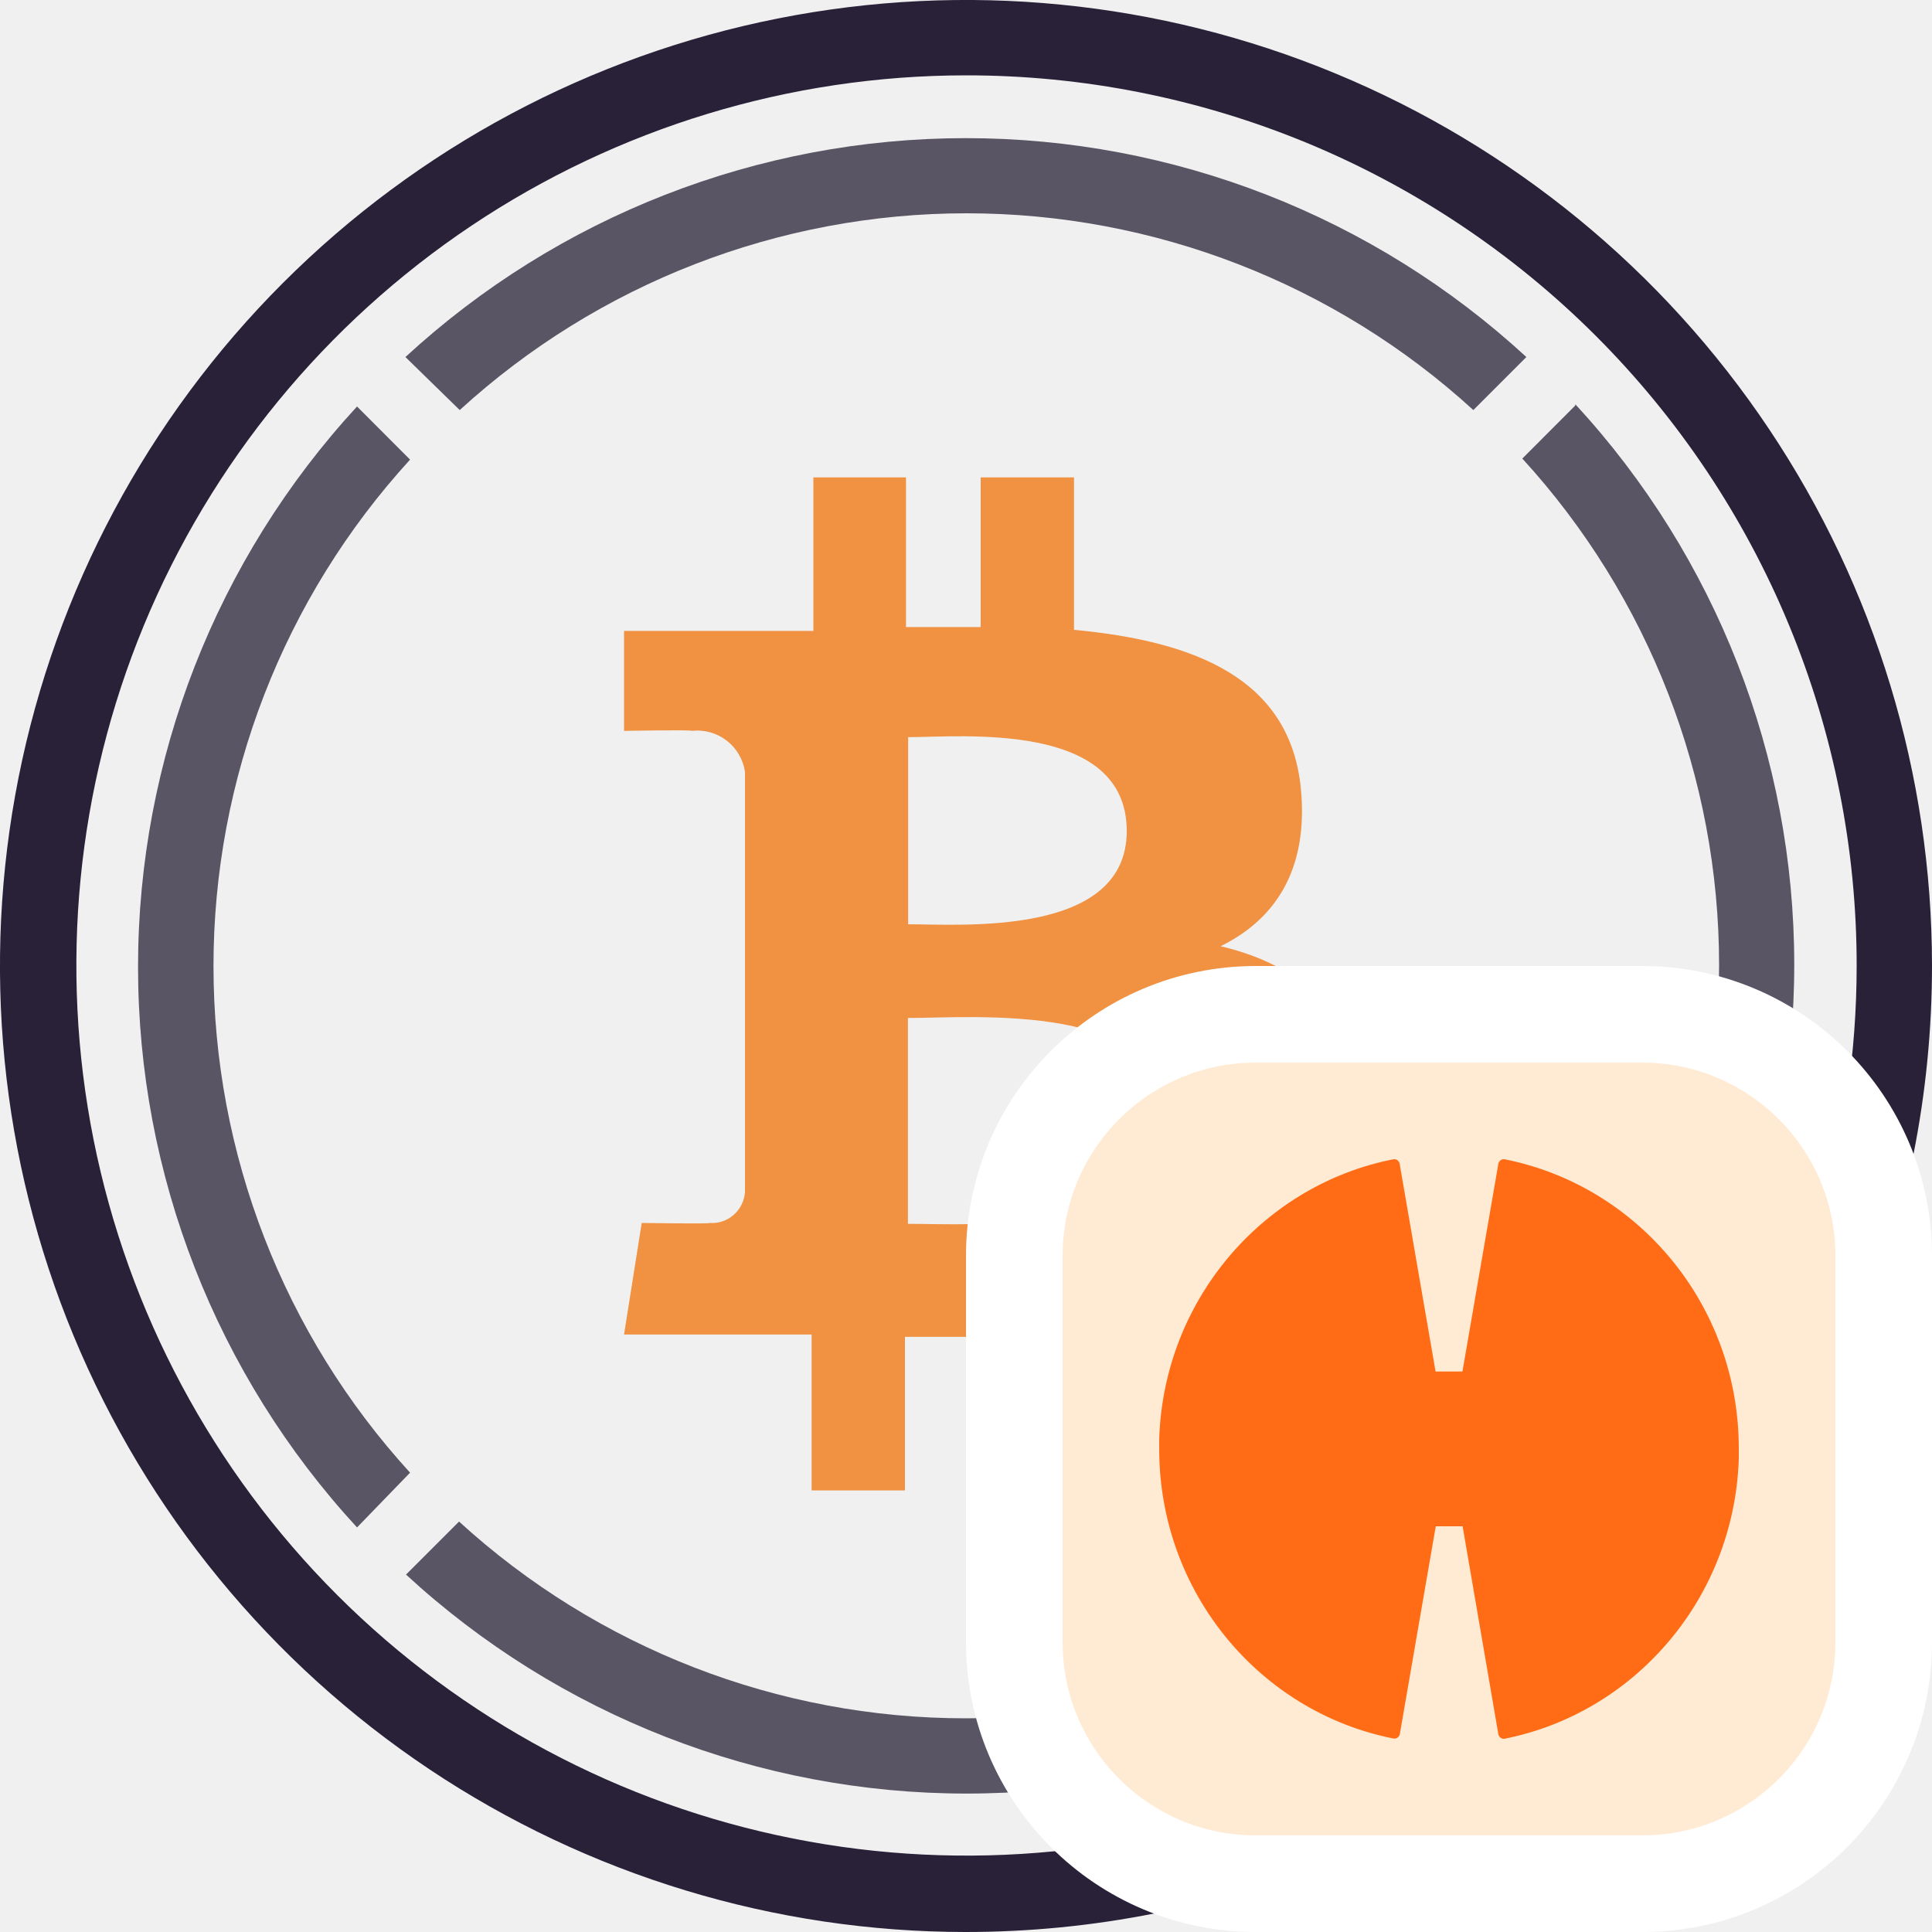
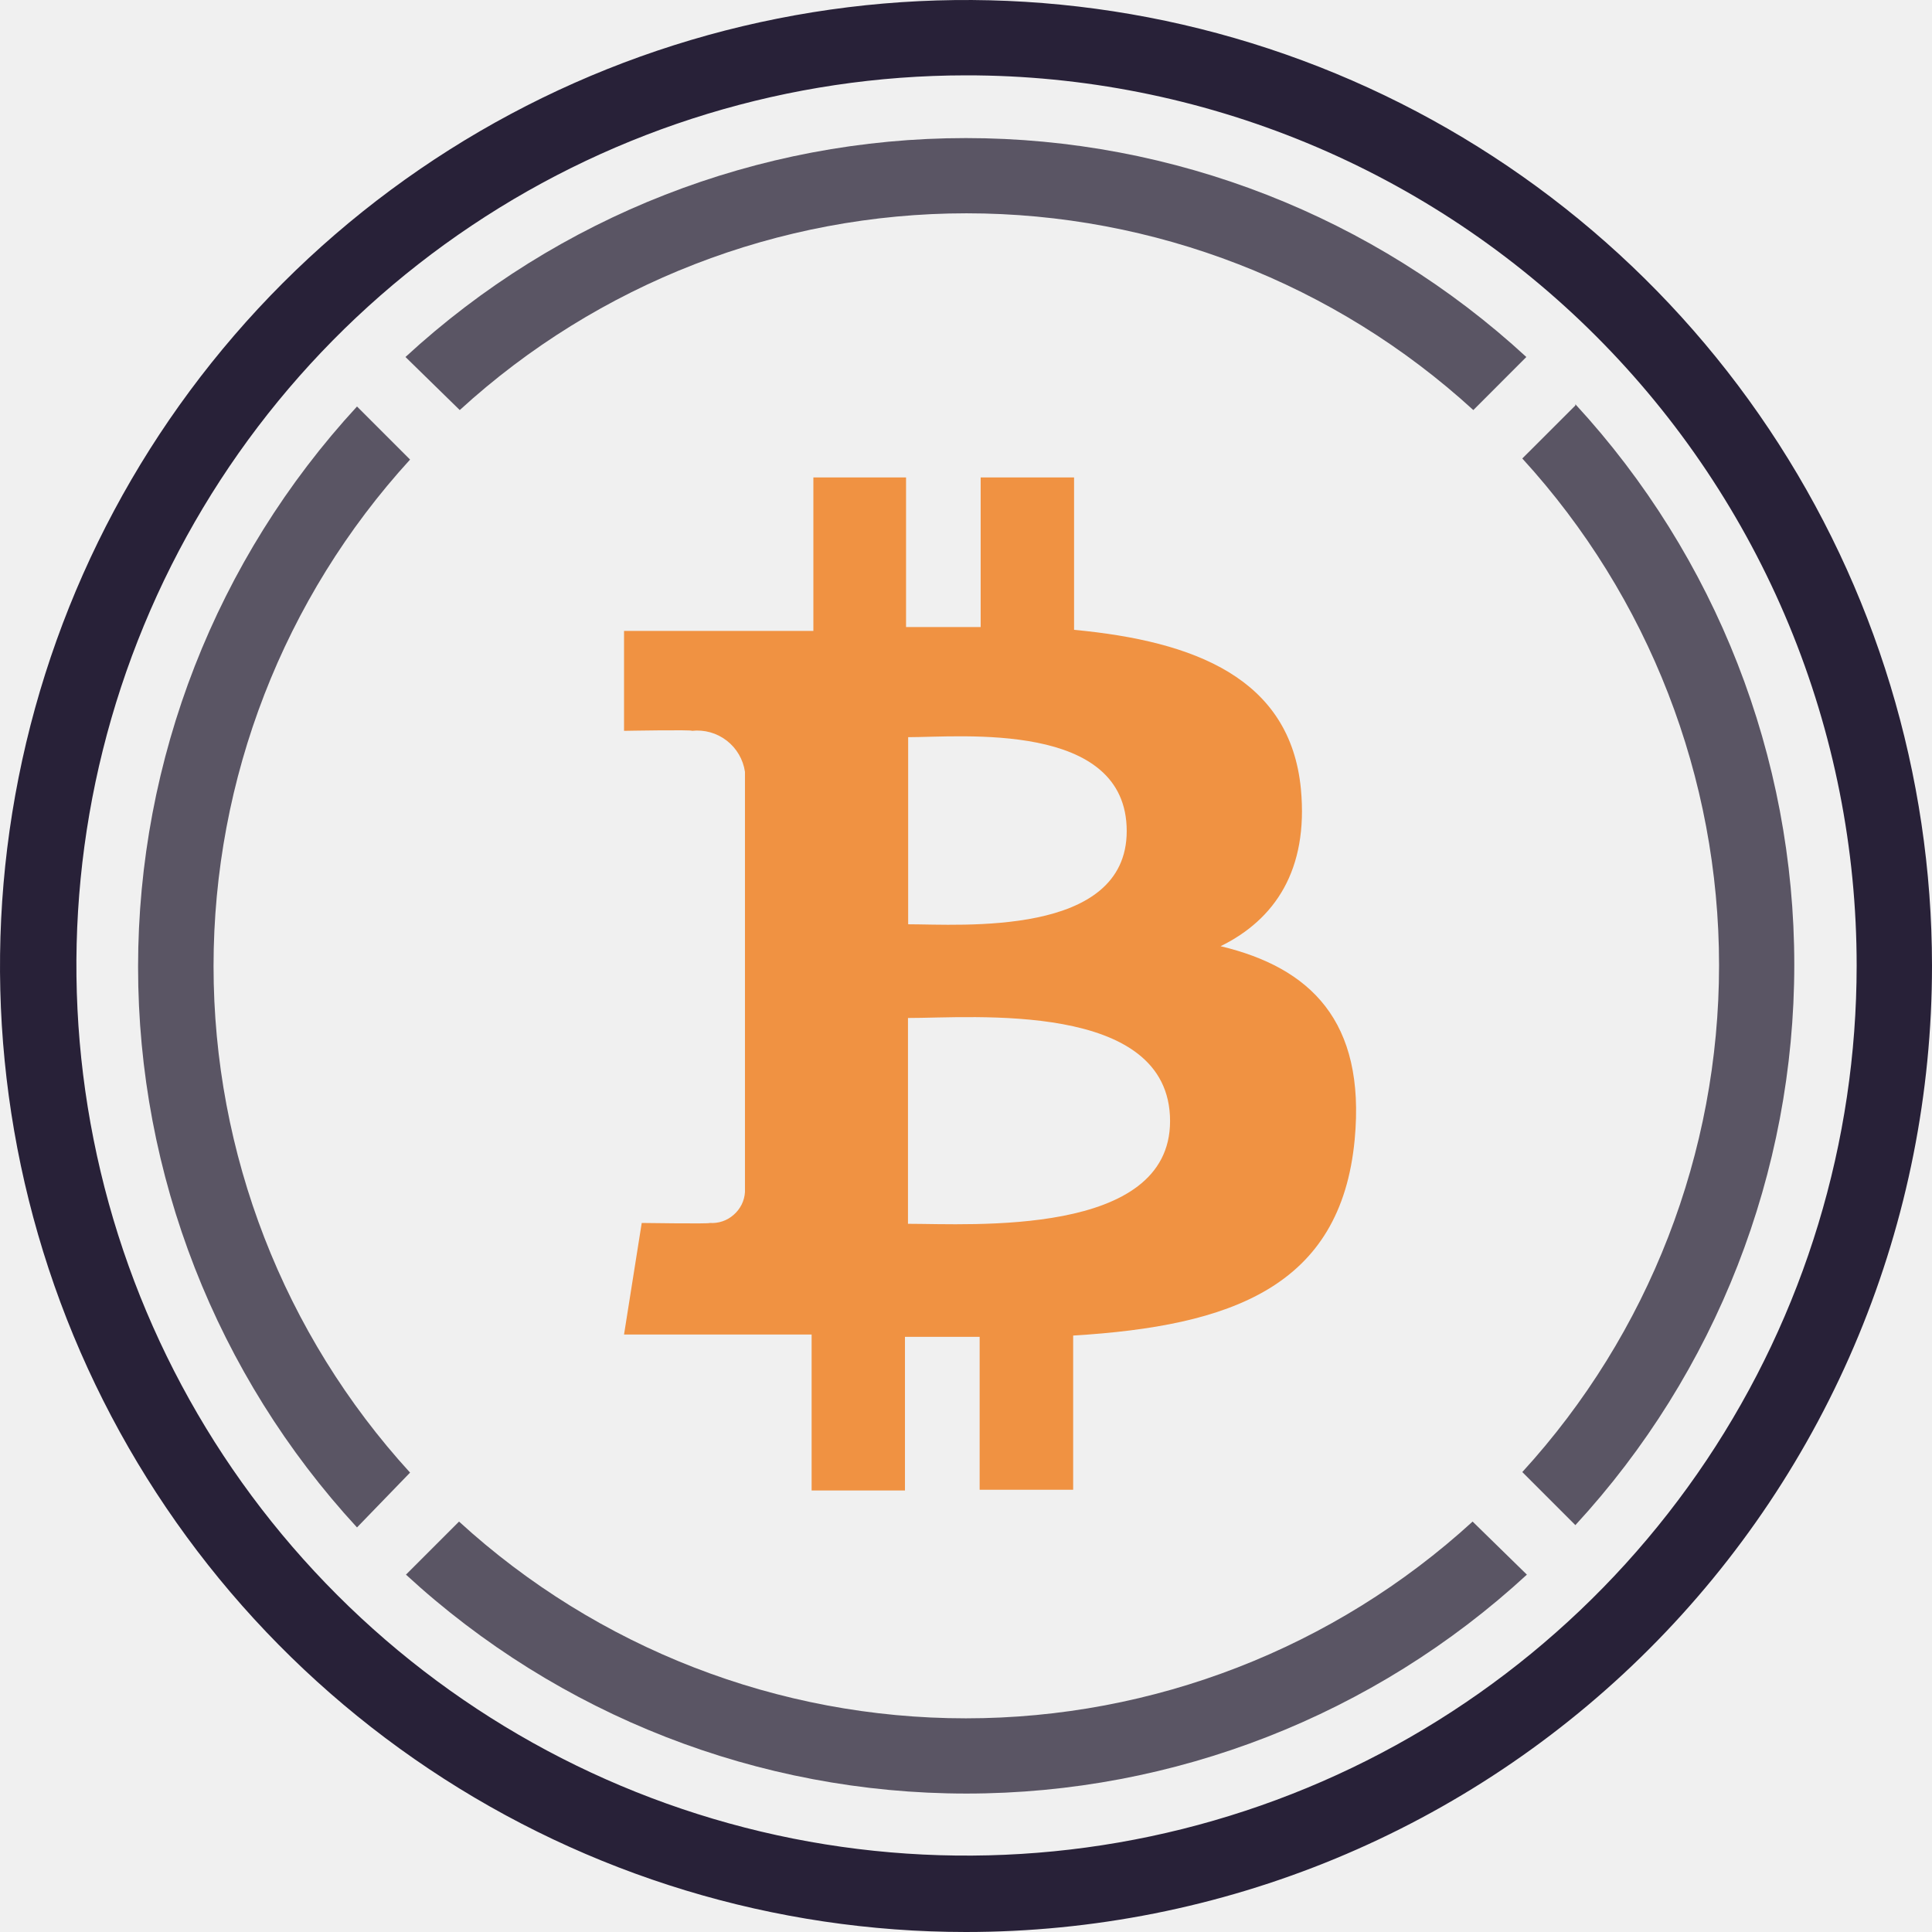
- <svg xmlns="http://www.w3.org/2000/svg" width="20" height="20" viewBox="0 0 20 20" fill="none">
-   <g clip-path="url(#clip0_13489_8589)">
-     <g clip-path="url(#clip1_13489_8589)">
-       <mask id="mask0_13489_8589" style="mask-type: luminance" maskUnits="userSpaceOnUse" x="0" y="0" width="20" height="20">
-         <path d="M20 0H0V20H20V0Z" fill="white" />
-       </mask>
-       <g mask="url(#mask0_13489_8589)">
-         <path d="M16.308 4.197L15.759 4.747C17.069 6.179 17.796 8.051 17.796 9.993C17.796 11.934 17.069 13.806 15.759 15.239L16.308 15.788C17.765 14.207 18.574 12.136 18.574 9.986C18.574 7.836 17.765 5.765 16.308 4.185V4.197Z" fill="#5A5564" />
-         <path d="M4.759 4.245C6.192 2.935 8.064 2.208 10.005 2.208C11.947 2.208 13.819 2.935 15.252 4.245L15.801 3.696C14.22 2.239 12.149 1.43 9.999 1.43C7.849 1.43 5.778 2.239 4.197 3.696L4.759 4.245Z" fill="#5A5564" />
-         <path d="M4.245 15.245C2.936 13.812 2.21 11.942 2.21 10.001C2.21 8.061 2.936 6.19 4.245 4.758L3.696 4.208C2.239 5.789 1.429 7.86 1.429 10.01C1.429 12.16 2.239 14.231 3.696 15.812L4.245 15.245Z" fill="#5A5564" />
-         <path d="M15.245 15.751C13.812 17.061 11.94 17.788 9.998 17.788C8.056 17.788 6.185 17.061 4.752 15.751L4.203 16.3C5.784 17.757 7.855 18.567 10.005 18.567C12.155 18.567 14.226 17.757 15.806 16.3L15.245 15.751Z" fill="#5A5564" />
-         <path d="M13.467 8.168C13.357 7.022 12.368 6.637 11.118 6.52V4.942H10.152V6.491C9.897 6.491 9.637 6.491 9.379 6.491V4.942H8.42V6.531H6.46V7.566C6.46 7.566 7.174 7.553 7.163 7.566C7.291 7.551 7.421 7.588 7.523 7.667C7.625 7.746 7.693 7.862 7.712 7.99V12.339C7.709 12.385 7.697 12.429 7.677 12.469C7.657 12.51 7.629 12.546 7.595 12.576C7.561 12.606 7.522 12.629 7.479 12.643C7.436 12.658 7.391 12.663 7.346 12.66C7.358 12.671 6.643 12.66 6.643 12.66L6.46 13.815H8.402V15.429H9.368V13.839H10.141V15.422H11.109V13.826C12.742 13.727 13.88 13.324 14.023 11.796C14.139 10.566 13.56 10.017 12.636 9.795C13.198 9.519 13.546 9.006 13.467 8.168ZM12.112 11.605C12.112 12.806 10.055 12.669 9.399 12.669V10.538C10.055 10.54 12.112 10.351 12.112 11.605ZM11.664 8.603C11.664 9.702 9.947 9.568 9.401 9.568V7.631C9.947 7.631 11.664 7.459 11.664 8.603Z" fill="#F09242" />
-         <path d="M9.998 20C8.021 20 6.087 19.413 4.443 18.314C2.799 17.215 1.518 15.653 0.761 13.826C0.004 11.999 -0.194 9.988 0.192 8.049C0.578 6.109 1.531 4.327 2.929 2.929C4.327 1.531 6.109 0.578 8.049 0.192C9.988 -0.194 11.999 0.004 13.826 0.761C15.653 1.518 17.215 2.799 18.314 4.443C19.413 6.087 20 8.021 20 9.998C20 11.312 19.742 12.612 19.239 13.826C18.737 15.04 18 16.142 17.071 17.071C16.142 18 15.04 18.737 13.826 19.239C12.612 19.742 11.312 20 9.998 20ZM9.998 0.78C8.176 0.781 6.395 1.323 4.881 2.336C3.367 3.349 2.187 4.789 1.49 6.472C0.794 8.156 0.612 10.008 0.968 11.795C1.325 13.582 2.202 15.223 3.491 16.512C4.78 17.8 6.421 18.677 8.208 19.032C9.995 19.388 11.848 19.205 13.531 18.508C15.214 17.811 16.653 16.631 17.666 15.116C18.679 13.601 19.22 11.82 19.22 9.998C19.221 8.787 18.982 7.588 18.519 6.469C18.056 5.35 17.377 4.334 16.52 3.477C15.664 2.621 14.647 1.942 13.528 1.479C12.409 1.017 11.209 0.779 9.998 0.78Z" fill="#282138" />
-       </g>
-     </g>
+ <svg xmlns="http://www.w3.org/2000/svg" width="32" height="32" viewBox="0 0 32 32" fill="none">
+   <g clip-path="url(#clip0_6883_9743)">
+     <path d="M26.093 6.716L25.214 7.594C27.311 9.887 28.473 12.882 28.473 15.988C28.473 19.095 27.311 22.09 25.214 24.382L26.093 25.261C28.424 22.732 29.719 19.418 29.719 15.978C29.719 12.538 28.424 9.224 26.093 6.695V6.716Z" fill="#5A5564" />
+     <path d="M7.615 6.792C9.908 4.695 12.902 3.533 16.009 3.533C19.116 3.533 22.11 4.695 24.403 6.792L25.281 5.913C22.752 3.582 19.438 2.287 15.998 2.287C12.559 2.287 9.245 3.582 6.716 5.913L7.615 6.792Z" fill="#5A5564" />
+     <path d="M6.792 24.391C4.698 22.099 3.537 19.106 3.537 16.002C3.537 12.897 4.698 9.904 6.792 7.612L5.913 6.733C3.582 9.262 2.287 12.576 2.287 16.016C2.287 19.456 3.582 22.77 5.913 25.299L6.792 24.391Z" fill="#5A5564" />
+     <path d="M24.391 25.202C22.098 27.299 19.104 28.461 15.997 28.461C12.89 28.461 9.896 27.299 7.603 25.202L6.724 26.081C9.254 28.412 12.567 29.707 16.007 29.707C19.447 29.707 22.761 28.412 25.29 26.081L24.391 25.202Z" fill="#5A5564" />
+     <path d="M21.547 13.068C21.371 11.235 19.79 10.62 17.79 10.432V7.908H16.243V10.386C15.836 10.386 15.42 10.386 15.007 10.386V7.908H13.472V10.45H10.336V12.105C10.336 12.105 11.478 12.084 11.46 12.105C11.666 12.082 11.873 12.14 12.037 12.267C12.201 12.394 12.309 12.579 12.339 12.784V19.743C12.335 19.815 12.316 19.886 12.284 19.951C12.251 20.016 12.207 20.073 12.152 20.121C12.098 20.169 12.035 20.206 11.966 20.229C11.898 20.252 11.825 20.261 11.753 20.256C11.774 20.273 10.629 20.256 10.629 20.256L10.336 22.104H13.443V24.687H14.989V22.142H16.226V24.675H17.775V22.121C20.387 21.963 22.209 21.319 22.438 18.873C22.622 16.905 21.697 16.026 20.217 15.672C21.117 15.23 21.673 14.41 21.547 13.068ZM19.38 18.569C19.38 20.49 16.088 20.27 15.039 20.27V16.861C16.088 16.864 19.38 16.562 19.38 18.569ZM18.662 13.765C18.662 15.523 15.915 15.309 15.042 15.309V12.21C15.915 12.21 18.662 11.935 18.662 13.765Z" fill="#F09242" />
+     <path d="M15.997 32C12.833 31.999 9.74 31.061 7.109 29.302C4.478 27.544 2.428 25.045 1.217 22.122C0.007 19.198 -0.31 15.981 0.308 12.878C0.925 9.774 2.449 6.924 4.686 4.686C6.924 2.449 9.774 0.925 12.878 0.308C15.981 -0.31 19.198 0.007 22.122 1.217C25.045 2.428 27.544 4.478 29.302 7.109C31.061 9.74 31.999 12.833 32 15.997C32 18.099 31.587 20.18 30.783 22.122C29.979 24.063 28.8 25.828 27.314 27.314C25.828 28.8 24.063 29.979 22.122 30.783C20.18 31.587 18.099 32 15.997 32ZM15.997 1.248C13.082 1.25 10.233 2.116 7.81 3.738C5.387 5.359 3.499 7.662 2.385 10.356C1.27 13.05 0.98 16.014 1.55 18.873C2.119 21.732 3.524 24.358 5.586 26.419C7.647 28.48 10.274 29.883 13.133 30.452C15.992 31.02 18.956 30.728 21.649 29.613C24.343 28.498 26.645 26.609 28.266 24.185C29.886 21.762 30.751 18.912 30.752 15.997C30.753 14.059 30.372 12.141 29.631 10.351C28.889 8.56 27.802 6.934 26.432 5.564C25.062 4.194 23.435 3.108 21.644 2.367C19.854 1.627 17.935 1.246 15.997 1.248Z" fill="#282138" />
  </g>
-   <rect x="10.5" y="10.5" width="9" height="9" rx="2.5" fill="#FFEBD4" />
-   <rect x="10.5" y="10.5" width="9" height="9" rx="2.5" stroke="white" />
-   <path d="M15.577 12.001C15.546 11.995 15.517 12.016 15.511 12.047L15.139 14.198H14.861L14.489 12.047C14.483 12.016 14.454 11.995 14.423 12.001C13.101 12.262 12.087 13.408 12.004 14.81C12.004 14.812 12 14.871 12 14.901C12 14.905 12 14.908 12 14.91C12 14.921 12 14.932 12 14.944C12 14.947 12 14.951 12 14.957C12 14.971 12 14.984 12 14.999C12 16.486 13.043 17.724 14.425 17.997C14.456 18.003 14.485 17.982 14.491 17.951L14.863 15.8H15.141L15.511 17.953C15.517 17.984 15.546 18.005 15.577 17.999C16.899 17.736 17.911 16.59 17.996 15.188C17.996 15.186 18 15.127 18 15.097C18 15.093 18 15.09 18 15.088C18 15.077 18 15.066 18 15.055C18 15.051 18 15.047 18 15.042C18 15.027 18 15.014 18 14.999C18.002 13.512 16.959 12.275 15.577 12.001Z" fill="#FF6C15" />
  <defs>
-     <clipPath id="clip0_13489_8589">
-       <rect width="20" height="20" fill="white" />
-     </clipPath>
-     <clipPath id="clip1_13489_8589">
-       <rect width="20" height="20" fill="white" />
+     <clipPath id="clip0_6883_9743">
+       <rect width="32" height="32" fill="white" />
    </clipPath>
  </defs>
</svg>
